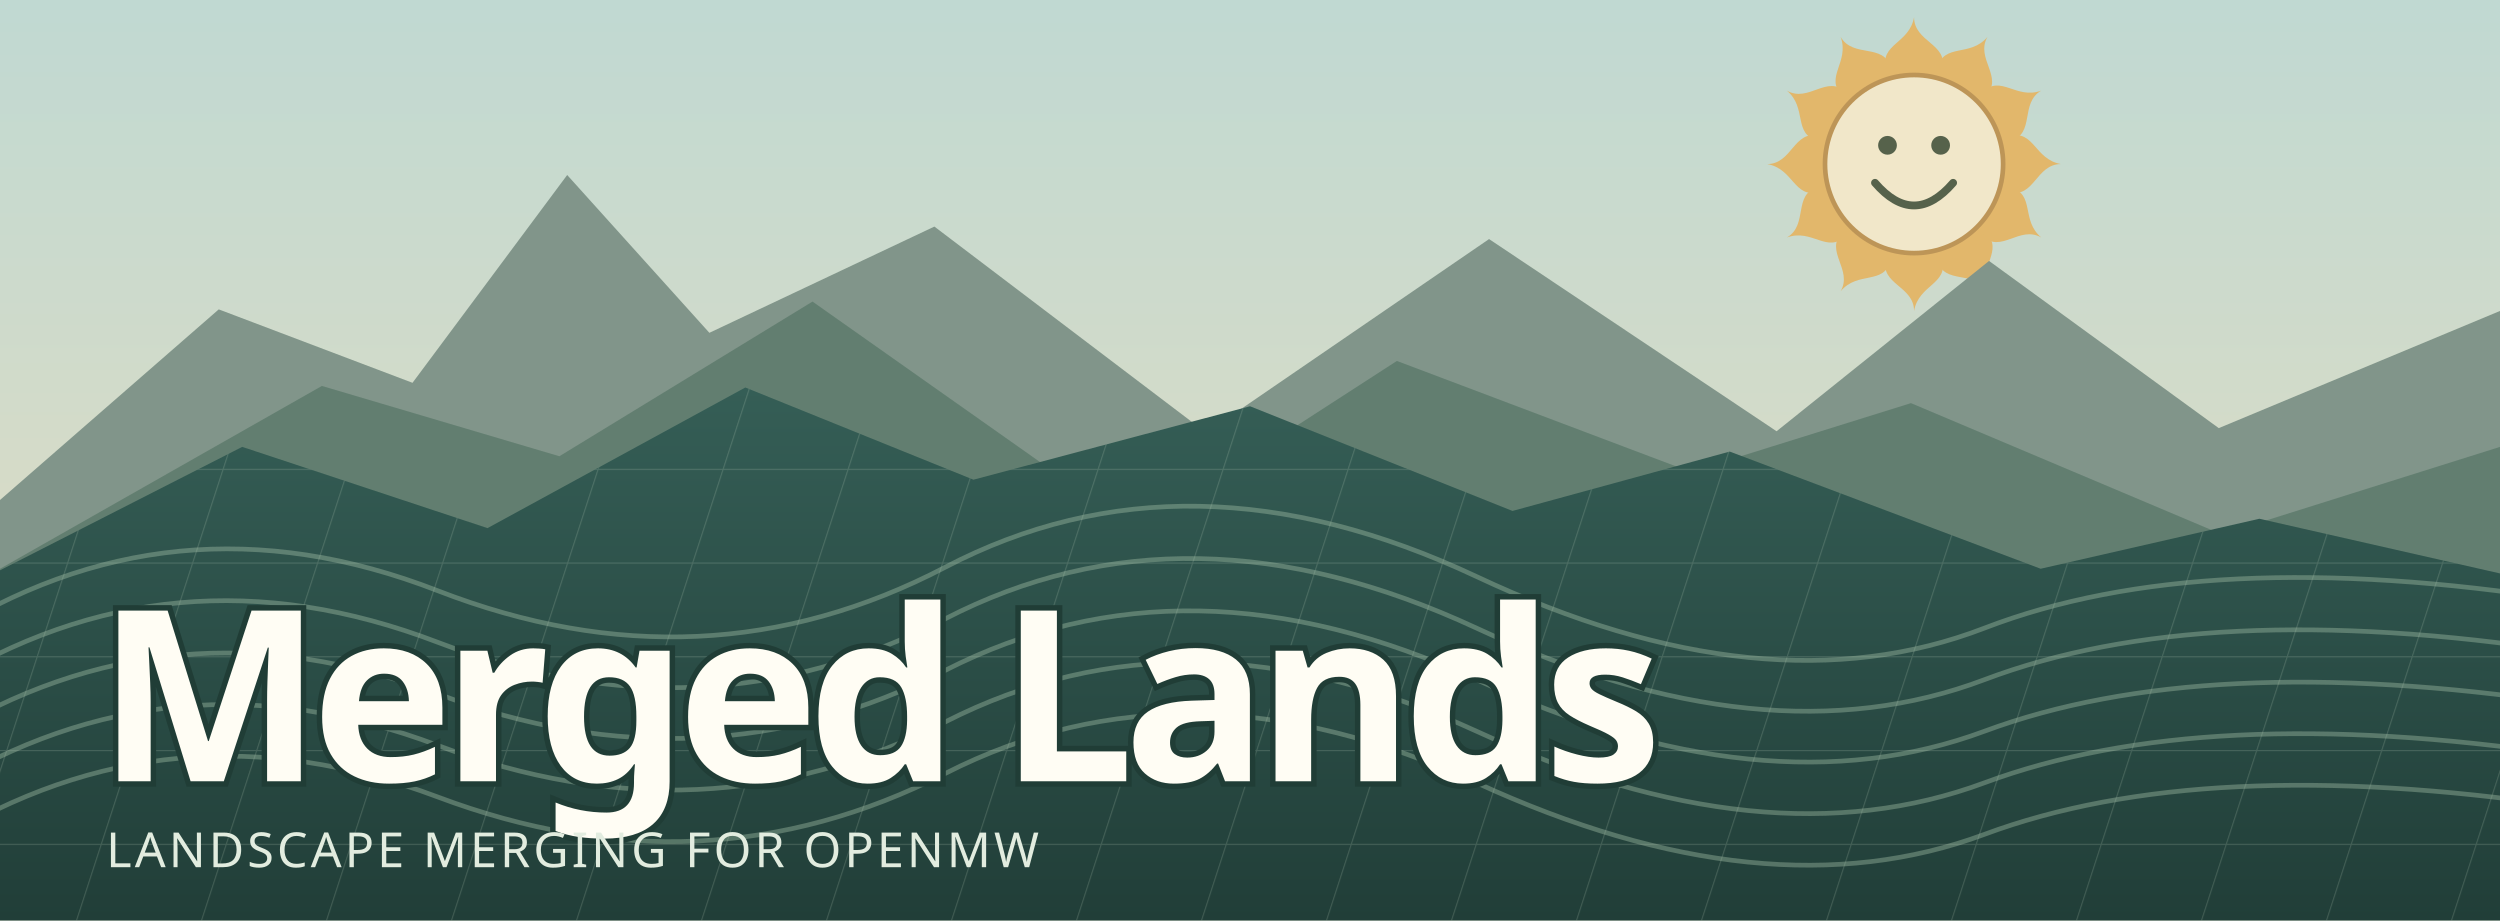
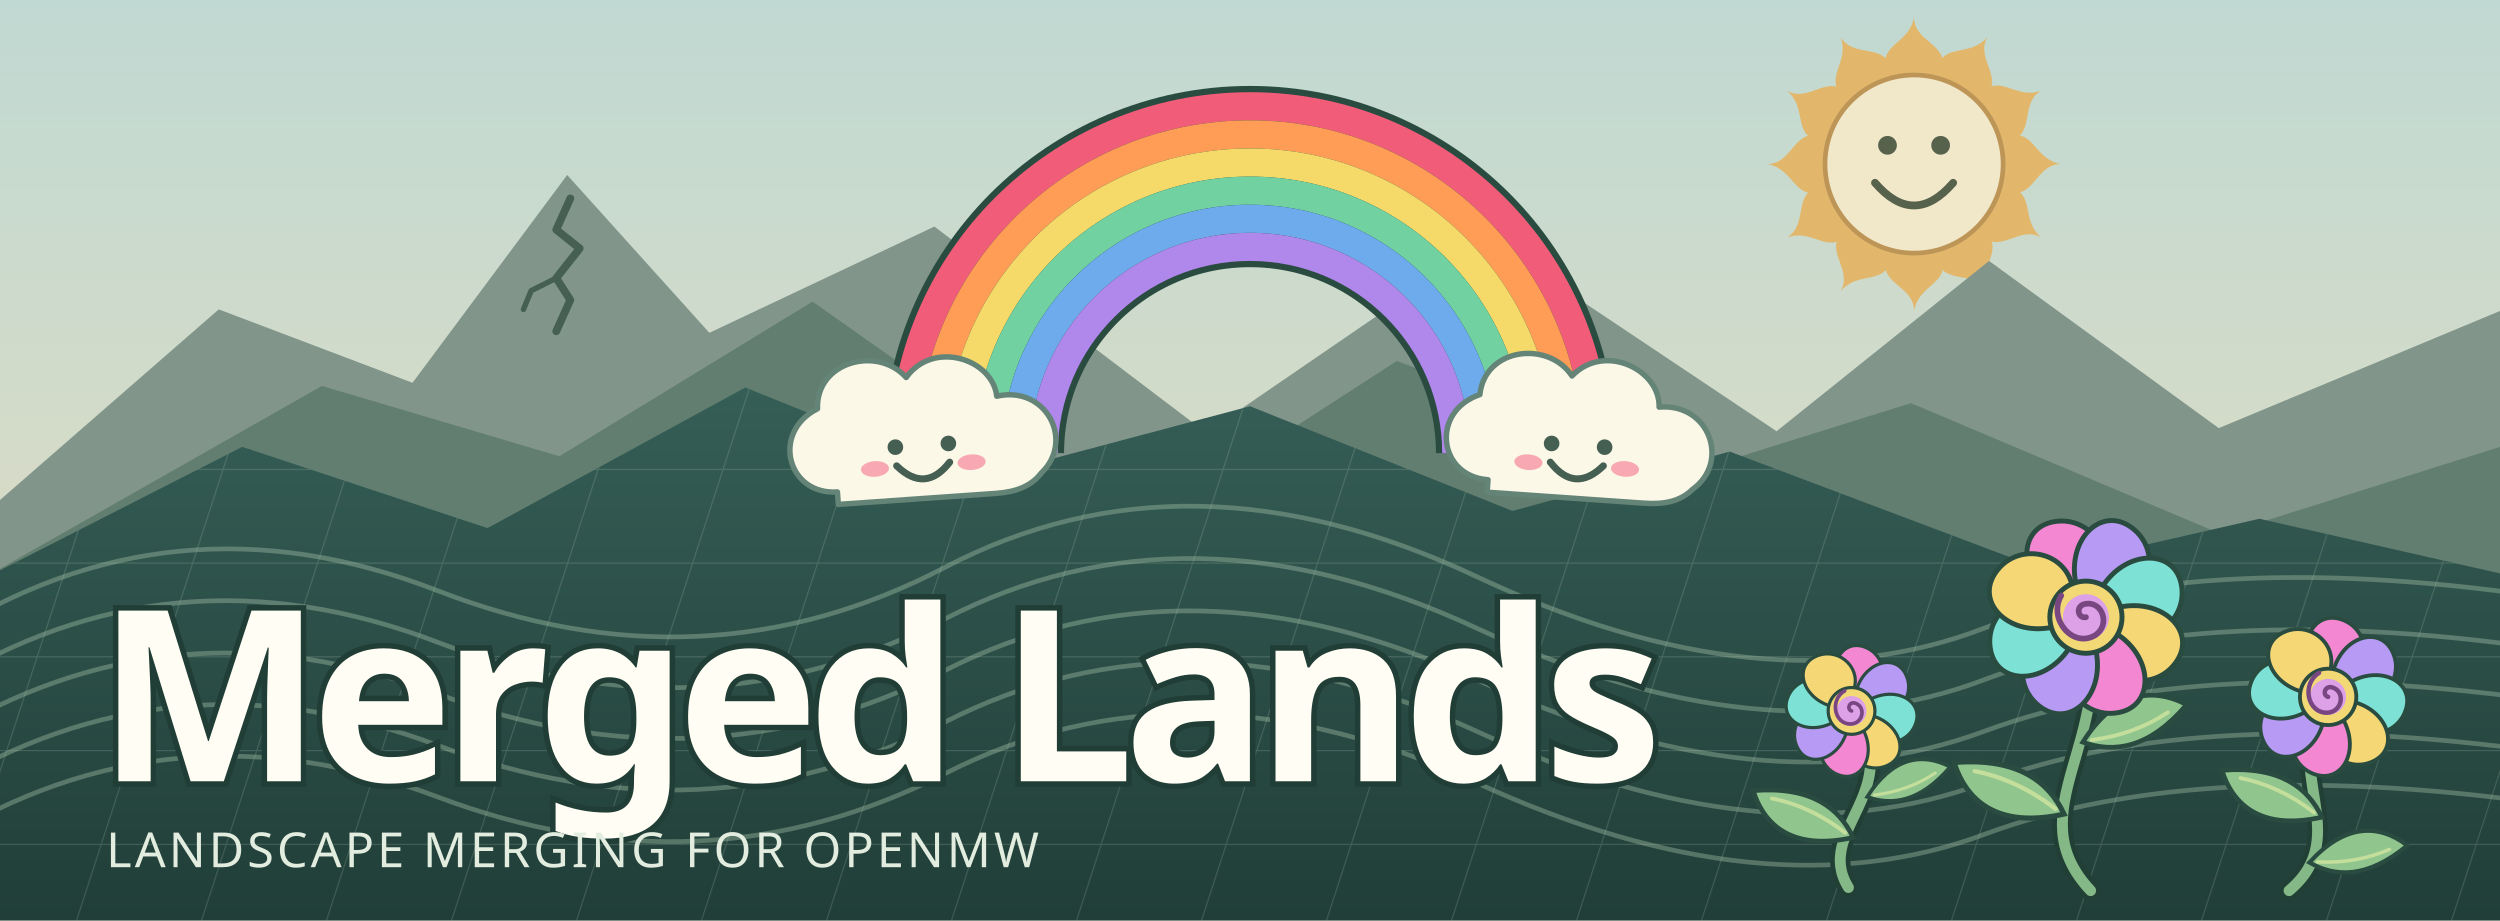
<svg xmlns="http://www.w3.org/2000/svg" width="1600" height="589" viewBox="0 0 1600 589" role="img" aria-labelledby="title description">
  <defs>
    <linearGradient id="sky" x2="0" y2="1">
      <stop stop-color="#c0d9d2" />
      <stop offset="1" stop-color="#e9ddbf" />
    </linearGradient>
    <linearGradient id="land" x2="0" y2="1">
      <stop stop-color="#355e56" />
      <stop offset="1" stop-color="#213e38" />
    </linearGradient>
    <pattern id="grid" width="80" height="60" patternUnits="userSpaceOnUse" patternTransform="skewX(-18)">
      <path d="M80 0H0V60" fill="none" stroke="#cfdec5" stroke-width="1.5" opacity=".18" />
    </pattern>
    <clipPath id="terrain">
      <path d="M0 365 155 286 312 338 477 248 623 307 800 260 968 327 1107 289 1306 364 1446 332 1600 367V589H0Z" />
    </clipPath>
    <path id="sun-flame" d="M-18-61C-22-77-3-77 0-94C0-78 22-77 18-61Z" />
+     <path id="flower-petal" d="M-12-10C-36-29-31-61-8-61C15-61 27-34 12-18L0 0Z" />
+     <g id="psychedelic-flower" stroke="#294b40" stroke-width="3" stroke-linejoin="round">
+       <use href="#flower-petal" fill="#f487d1" />
+       <use href="#flower-petal" transform="rotate(45)" fill="#b79af3" />
+       <use href="#flower-petal" transform="rotate(90)" fill="#7ee1d5" />
+       <use href="#flower-petal" transform="rotate(135)" fill="#f6d775" />
+       <use href="#flower-petal" transform="rotate(180)" fill="#f487d1" />
+       <use href="#flower-petal" transform="rotate(225)" fill="#b79af3" />
+       <use href="#flower-petal" transform="rotate(270)" fill="#7ee1d5" />
+       <use href="#flower-petal" transform="rotate(315)" fill="#f6d775" />
+       <circle r="22" fill="#f3d976" />
+       <circle r="14" fill="#dca1e6" stroke="none" />
+       <path d="M0 0C-5 0-5-8 1-8C12-8 14 8 3 12C-12 17-23-4-12-16" fill="none" stroke="#784782" stroke-width="3.5" stroke-linecap="round" />
+     </g>
+     <g id="flower-leaf">
+       <path d="M0 0C-36 8-56-5-64-30C-27-33-9-19 0 0Z" fill="currentColor" stroke="#294b40" stroke-width="3" />
+       <path d="M-5-3Q-27-20-52-25" fill="none" stroke="#c4de9b" stroke-width="2.5" stroke-linecap="round" />
+     </g>
+     <g id="happy-cloud">
+       <path d="M-56 26C-88 26-96-15-65-28C-64-58-24-66-7-44C12-67 49-52 50-28C82-33 98 4 75 23C68 31 58 34 45 34H-56Z" fill="#fcf8e8" stroke="#638477" stroke-width="3.5" stroke-linejoin="round" />
+       <g fill="#f7a8b2">
+         <ellipse cx="-31" cy="13" rx="9" ry="5" />
+         <ellipse cx="31" cy="13" rx="9" ry="5" />
+       </g>
+       <g fill="#455f53">
+         <circle cx="-17" r="5" />
+         <circle cx="17" r="5" />
+       </g>
+       <path d="M-17 12Q0 31 17 12" fill="none" stroke="#455f53" stroke-width="4.5" stroke-linecap="round" />
+     </g>
  </defs>
  <path fill="url(#sky)" d="M0 0h1600v589H0z" />
  <g transform="translate(1225 105)">
    <g fill="#e2b76b">
      <circle r="69" />
      <use href="#sun-flame" />
      <use href="#sun-flame" transform="rotate(30)" />
      <use href="#sun-flame" transform="rotate(60)" />
      <use href="#sun-flame" transform="rotate(90)" />
      <use href="#sun-flame" transform="rotate(120)" />
      <use href="#sun-flame" transform="rotate(150)" />
      <use href="#sun-flame" transform="rotate(180)" />
      <use href="#sun-flame" transform="rotate(210)" />
      <use href="#sun-flame" transform="rotate(240)" />
      <use href="#sun-flame" transform="rotate(270)" />
      <use href="#sun-flame" transform="rotate(300)" />
      <use href="#sun-flame" transform="rotate(330)" />
    </g>
    <circle r="57" fill="#f1e7c9" stroke="#bd9557" stroke-width="3" />
    <g fill="#56624b">
      <circle cx="-17" cy="-12" r="6" />
      <circle cx="17" cy="-12" r="6" />
    </g>
    <path d="M-25 12Q0 41 25 12" fill="none" stroke="#56624b" stroke-width="5" stroke-linecap="round" />
  </g>
  <path d="M0 320 140 198 264 245 363 112 454 213 598 145 772 277 953 153 1137 276 1273 167 1420 274 1600 199V589H0Z" fill="#81958a" />
+   <g fill="none" stroke="#455f53" stroke-linecap="round" stroke-linejoin="round">
+     <path d="M365 127 356 147 371 159 356 178 365 192 356 212" stroke-width="5" />
+     <path d="M356 178 340 186 335 198" stroke-width="3.5" />
+   </g>
  <path d="M0 364 206 247 358 292 520 193 727 339 894 231 1082 302 1223 258 1422 342 1600 286V589H0Z" fill="#627e70" />
  <path d="M0 365 155 286 312 338 477 248 623 307 800 260 968 327 1107 289 1306 364 1446 332 1600 367V589H0Z" fill="url(#land)" />
  <g clip-path="url(#terrain)">
    <path fill="url(#grid)" d="M0 210h1600v379H0z" />
    <g fill="none" stroke="#acc7ad" stroke-width="3" opacity=".38">
      <path d="M-40 409Q110 312 280 378T605 363T945 369T1270 402T1640 384" />
      <path d="M-40 440Q110 346 280 411T605 396T945 402T1270 435T1640 417" />
      <path d="M-40 473Q110 380 280 444T605 429T945 435T1270 468T1640 450" />
      <path d="M-40 506Q110 413 280 477T605 462T945 468T1270 501T1640 483" />
      <path d="M-40 539Q110 446 280 510T605 495T945 501T1270 534T1640 516" />
    </g>
  </g>
+   <g>
+     <g fill="none">
+       <path d="M623 290A177 177 0 0 1 977 290" stroke="#294b40" stroke-width="116" />
+       <g stroke-width="18">
+         <path d="M578 290A222 222 0 0 1 1022 290" stroke="#f15c79" />
+         <path d="M596 290A204 204 0 0 1 1004 290" stroke="#ff9c55" />
+         <path d="M614 290A186 186 0 0 1 986 290" stroke="#f5da69" />
+         <path d="M632 290A168 168 0 0 1 968 290" stroke="#72d1a0" />
+         <path d="M650 290A150 150 0 0 1 950 290" stroke="#6dabed" />
+         <path d="M668 290A132 132 0 0 1 932 290" stroke="#b087eb" />
+       </g>
+     </g>
+     <use href="#happy-cloud" transform="translate(590 285) rotate(-4)" />
+     <use href="#happy-cloud" transform="translate(1010 285) rotate(4)" />
+   </g>
+   <g>
+     <g fill="none" stroke-linecap="round">
+       <path d="M1183 568C1160 531 1222 506 1185 455M1338 570C1290 519 1355 474 1335 395M1465 570C1508 534 1457 491 1490 446" stroke="#223f36" stroke-width="13" />
+       <path d="M1183 568C1160 531 1222 506 1185 455M1338 570C1290 519 1355 474 1335 395M1465 570C1508 534 1457 491 1490 446" stroke="#84b887" stroke-width="7" />
+     </g>
+     <g color="#91c58e">
+       <use href="#flower-leaf" transform="translate(1186 536)" />
+       <use href="#flower-leaf" transform="translate(1195 510) rotate(135) scale(.8)" />
+       <use href="#flower-leaf" transform="translate(1321 521) scale(1.1)" />
+       <use href="#flower-leaf" transform="translate(1333 475) rotate(135)" />
+       <use href="#flower-leaf" transform="translate(1486 523)" />
+       <use href="#flower-leaf" transform="translate(1478 552) rotate(145) scale(.9)" />
+     </g>
+     <use href="#psychedelic-flower" transform="translate(1185 455) rotate(18) scale(.68)" />
+     <use href="#psychedelic-flower" transform="translate(1335 395) rotate(-12) scale(1.05)" />
+     <use href="#psychedelic-flower" transform="translate(1490 446) rotate(16) scale(.82)" />
+   </g>
  <text x="62" y="500" fill="#fffdf4" stroke="#203d36" stroke-width="7" paint-order="stroke" font-family="system-ui, sans-serif" font-size="153" font-weight="900" letter-spacing="-7">Merged Lands</text>
  <text x="68" y="555" fill="#e2ecdf" font-family="system-ui, sans-serif" font-size="31" letter-spacing="2">LANDSCAPE MERGING FOR OPENMW</text>
</svg>
